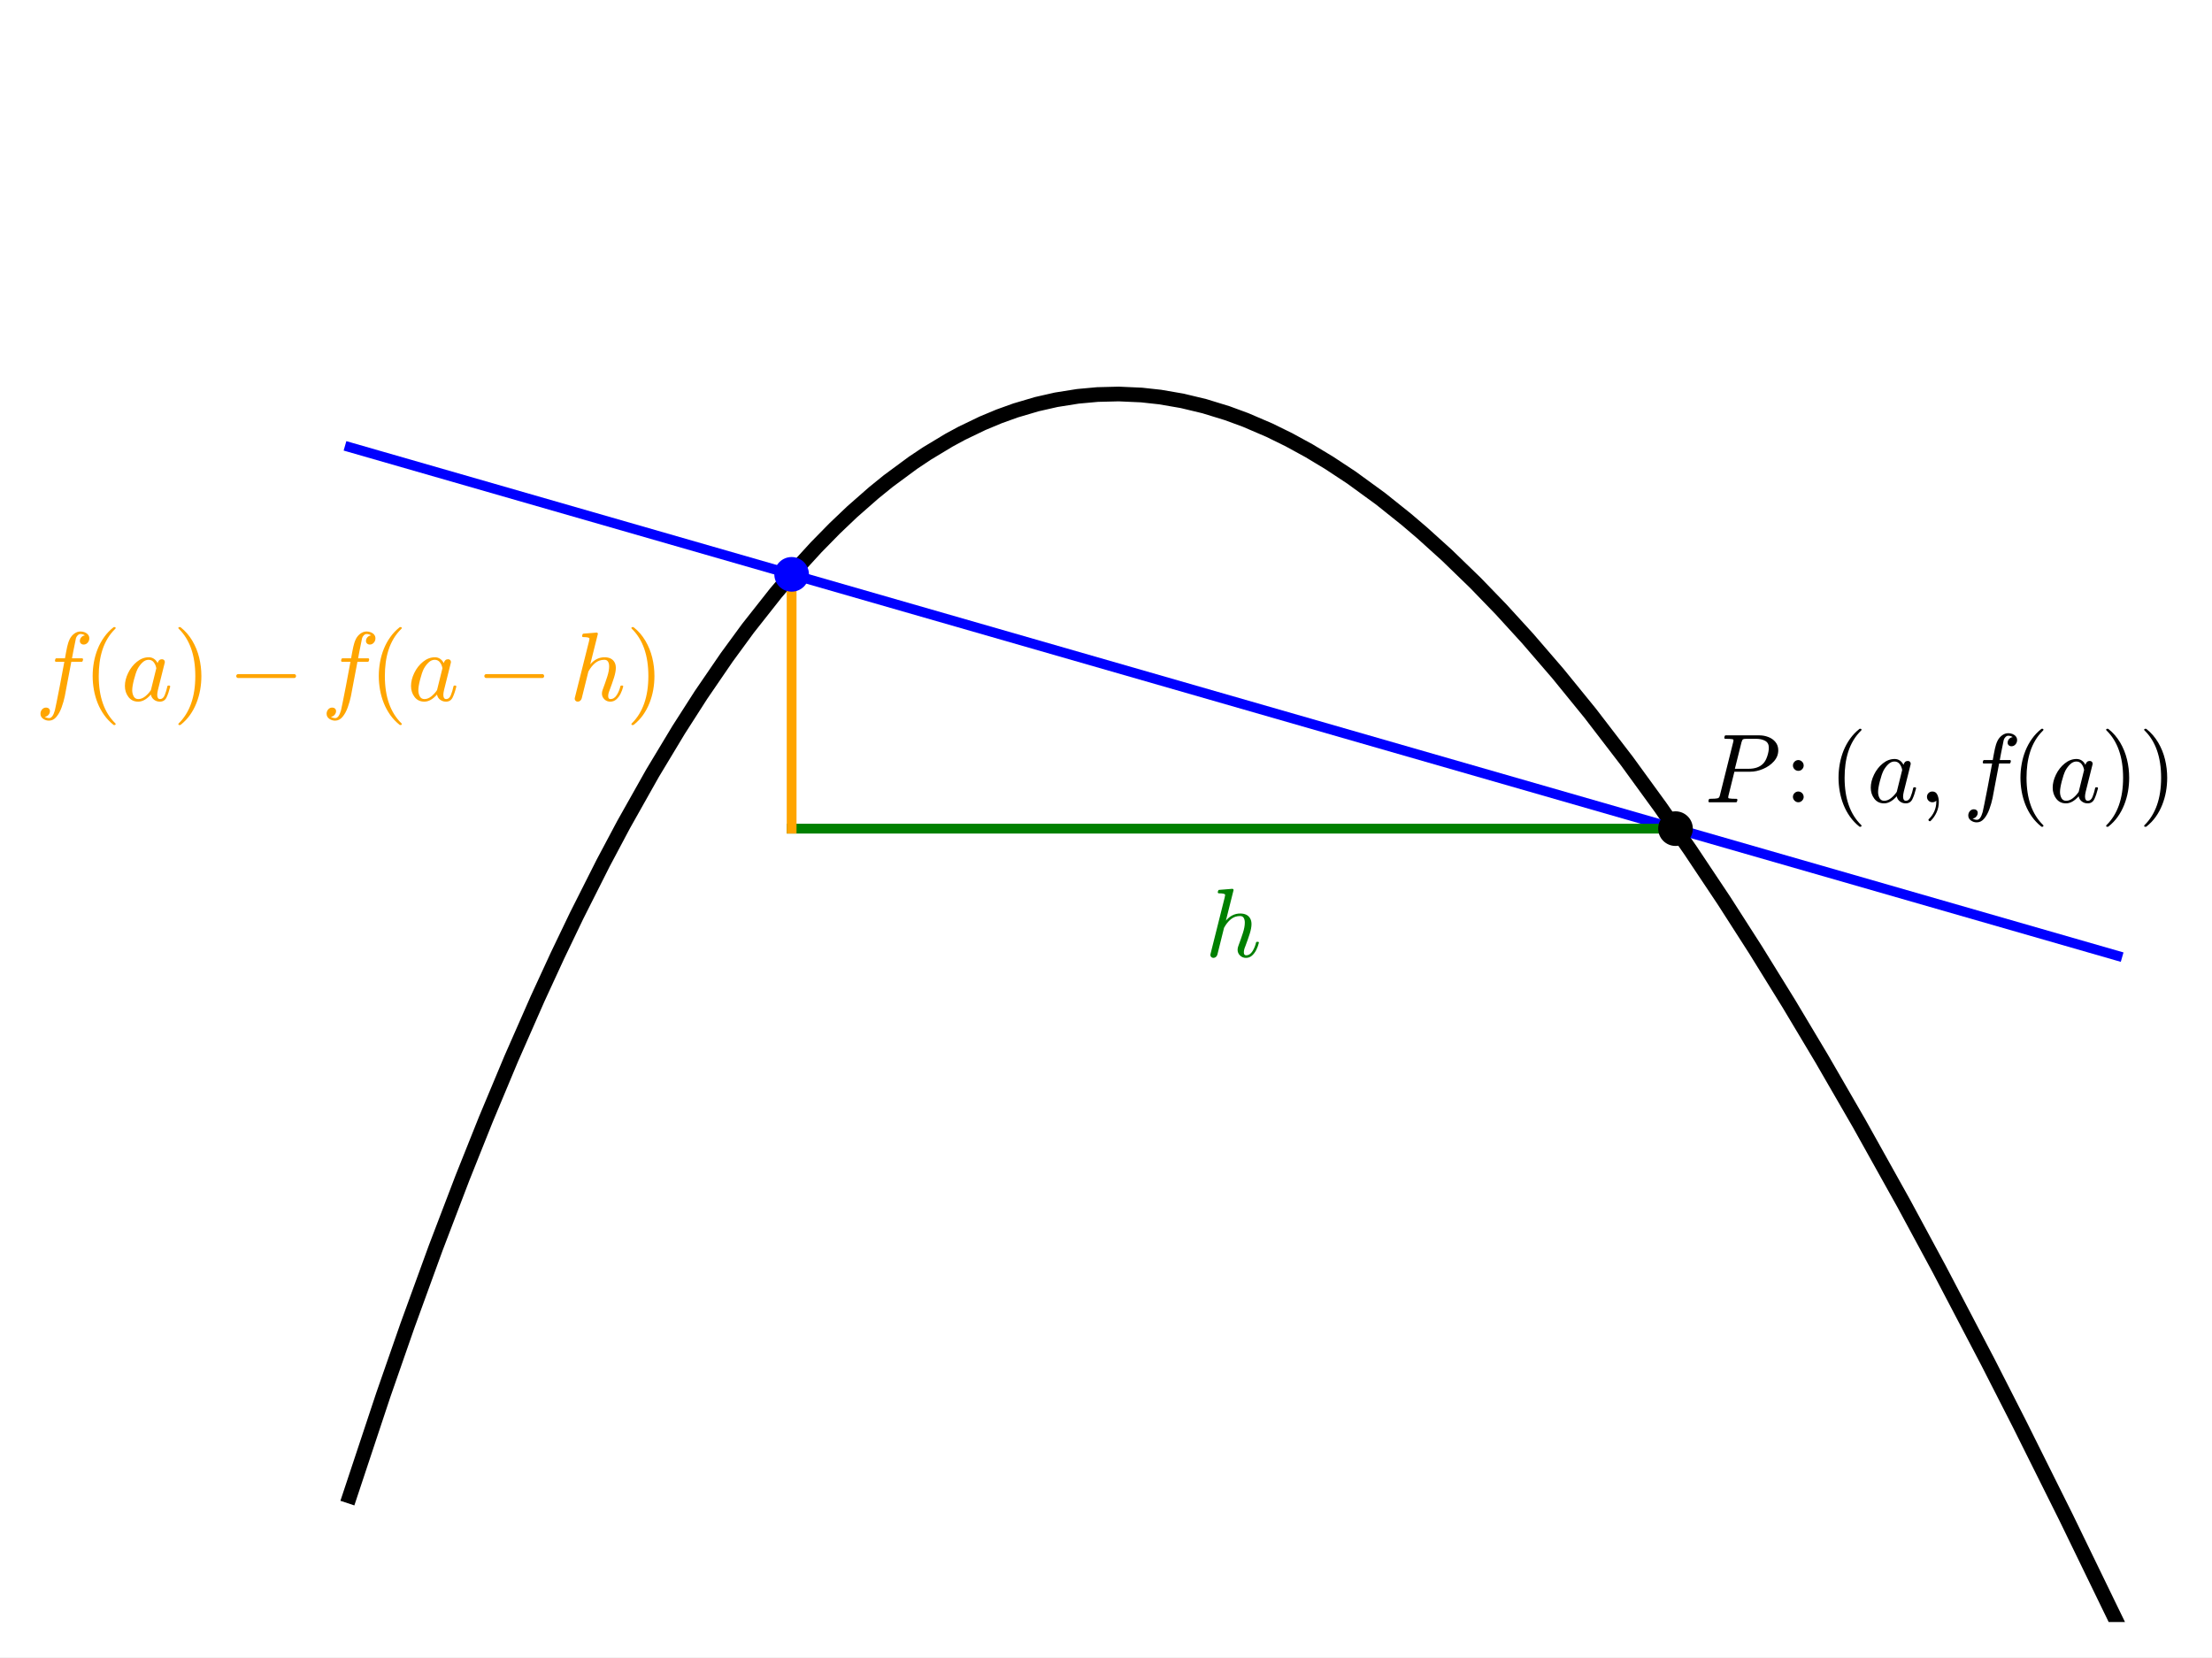
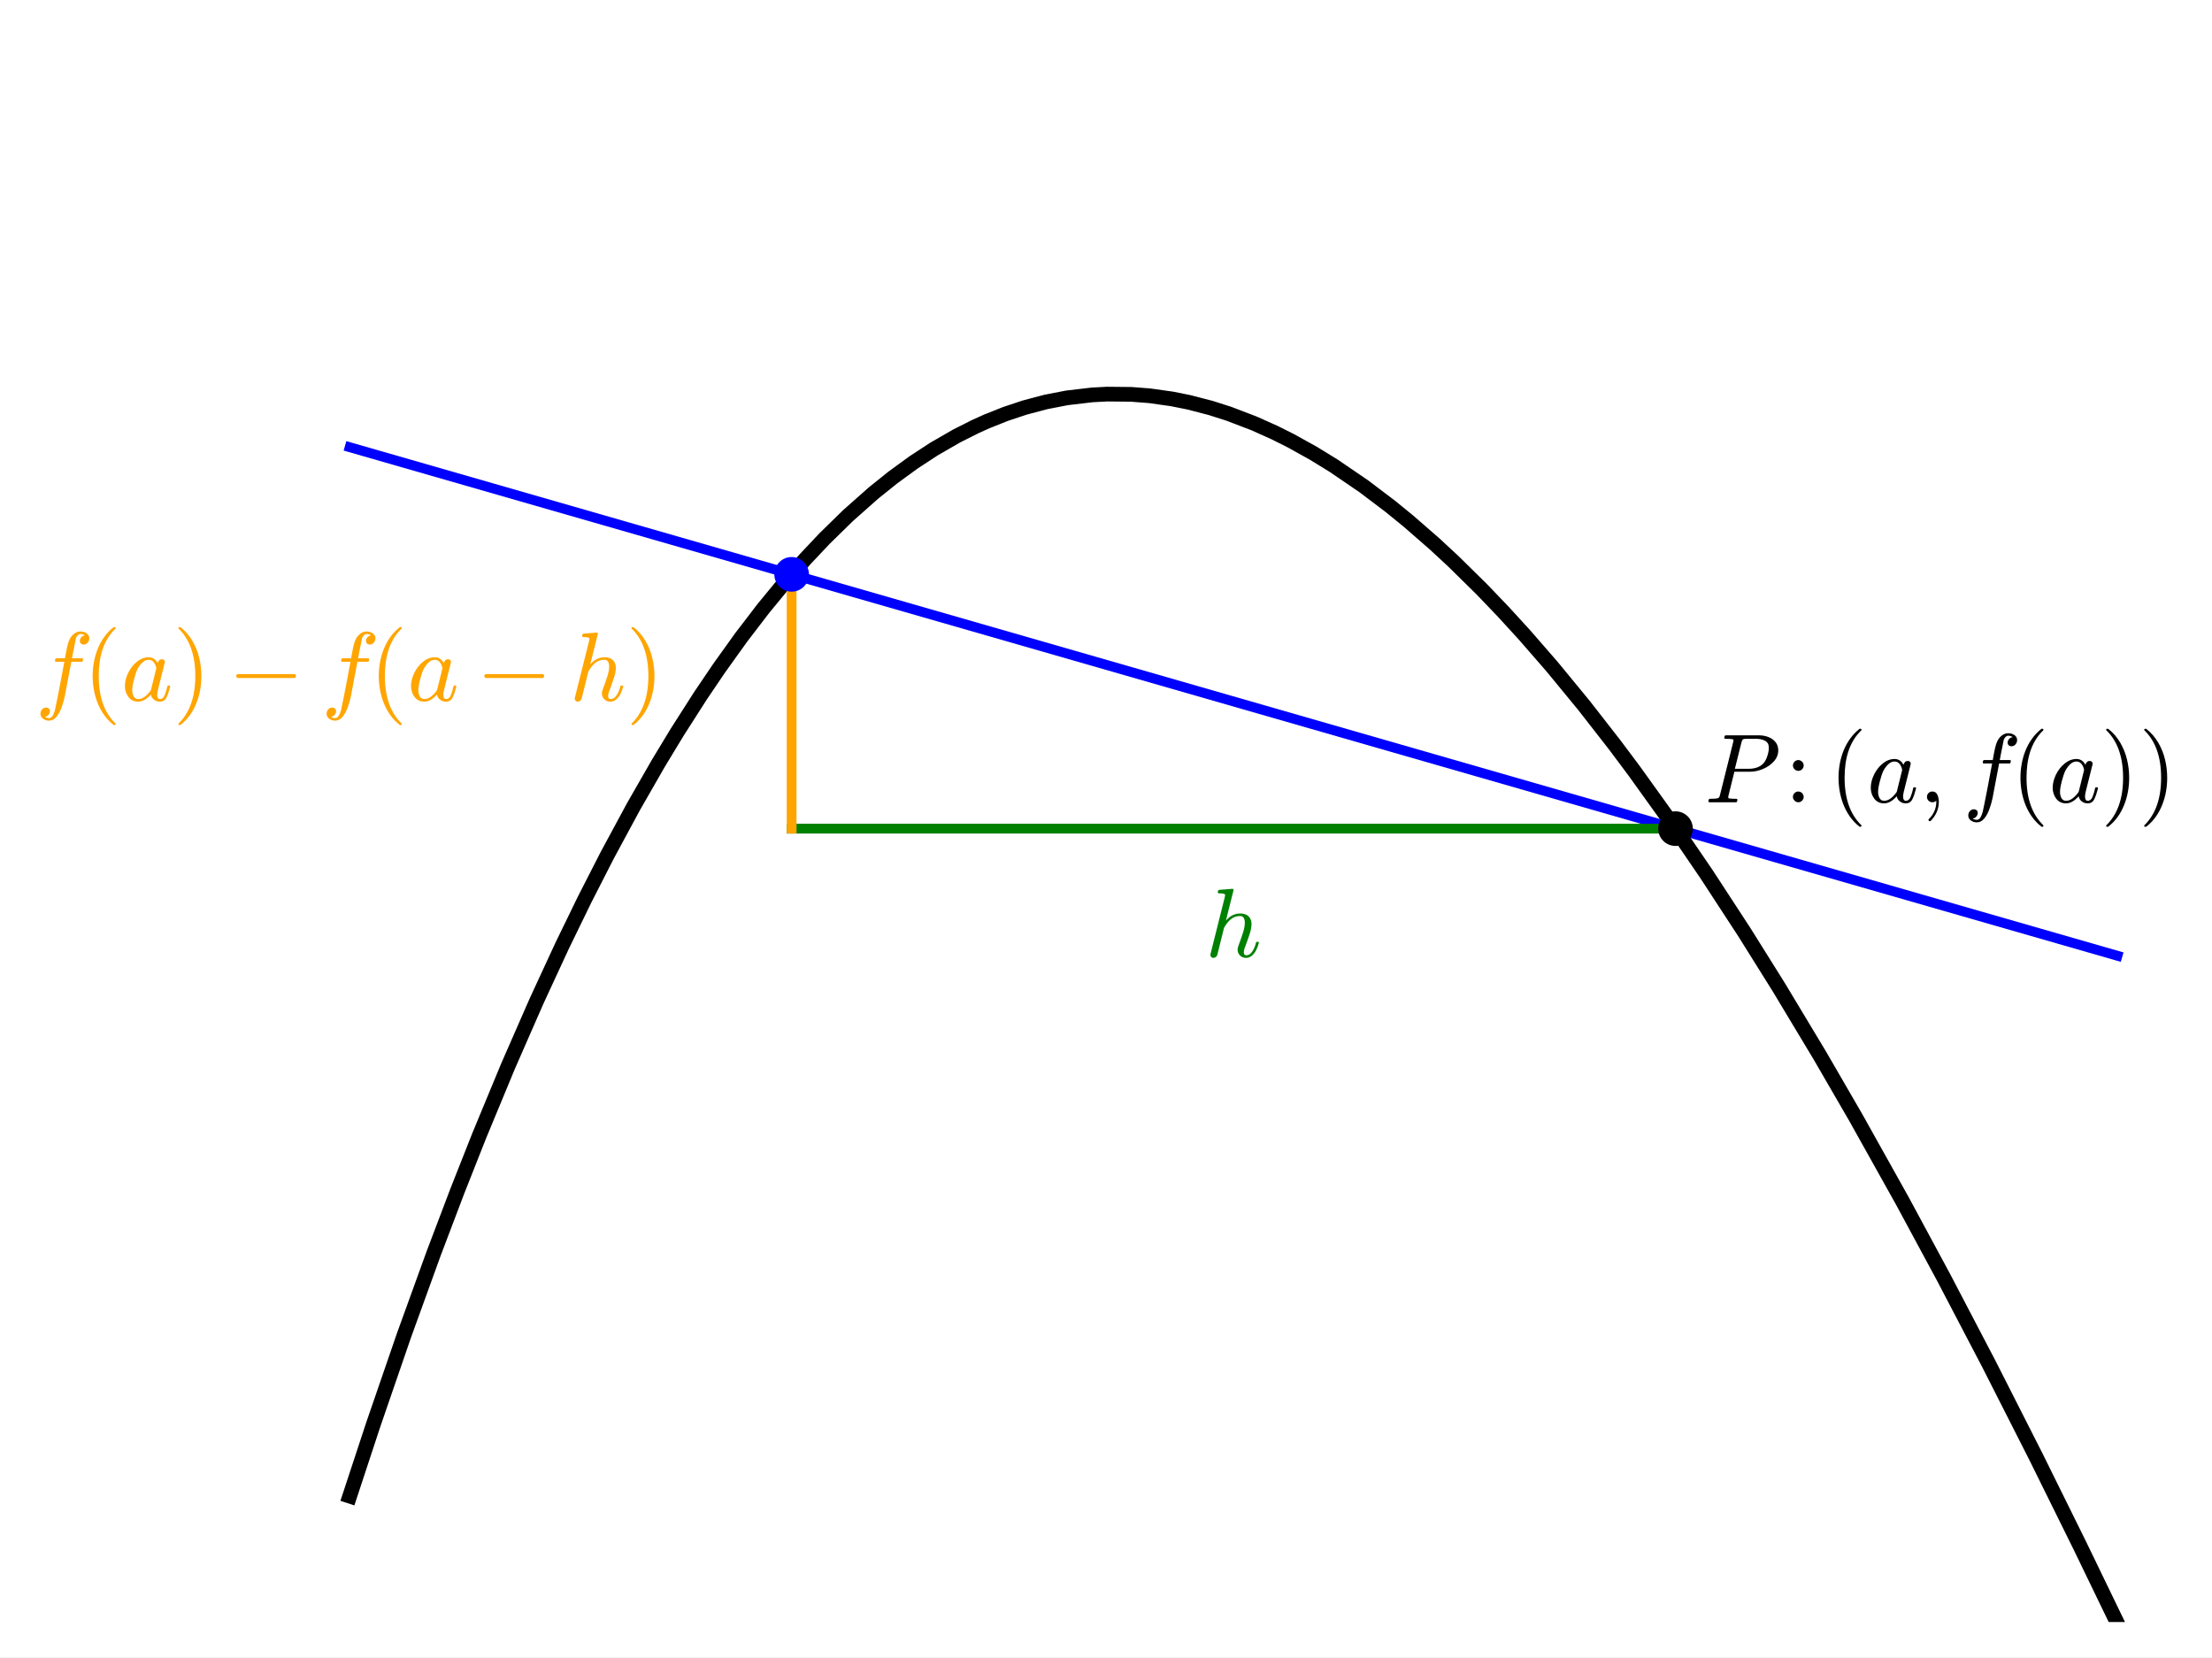
<svg xmlns="http://www.w3.org/2000/svg" xmlns:xlink="http://www.w3.org/1999/xlink" width="451.64pt" height="338.4pt" viewBox="0 0 451.64 338.4" version="1.1">
  <defs>
    <style type="text/css">*{stroke-linejoin: round; stroke-linecap: butt}</style>
  </defs>
  <g id="figure_1">
    <g id="patch_1">
      <path d="M 0 338.4  L 451.64 338.4  L 451.64 0  L 0 0  z " style="fill: #ffffff" />
    </g>
    <g id="axes_1">
      <g id="patch_2">
        <path d="M 64.181 331.2  L 439.552 331.2  L 439.552 7.2  L 64.181 7.2  z " style="fill: #ffffff" />
      </g>
      <g id="matplotlib.axis_1" />
      <g id="matplotlib.axis_2" />
      <g id="line2d_1">
-         <path d="M 71.4 305.498  L 78.258 284.846  L 83.208 270.628  L 88.964 254.815  L 94.423 240.518  L 99.185 228.601  L 104.385 216.17  L 109.781 203.903  L 113.844 195.086  L 117.728 186.993  L 123.142 176.251  L 127.328 168.372  L 133.238 157.871  L 138.558 149.036  L 143.122 141.914  L 148.39 134.216  L 152.696 128.333  L 158.41 121.086  L 162.638 116.13  L 166.638 111.755  L 170.431 107.887  L 173.974 104.514  L 178.383 100.643  L 181.383 98.211  L 186.421 94.493  L 189.235 92.613  L 193.769 89.879  L 196.378 88.468  L 200.629 86.421  L 204.001 85.016  L 207.366 83.806  L 211.693 82.528  L 215.646 81.63  L 220.093 80.924  L 224.097 80.559  L 228.428 80.451  L 233.085 80.66  L 236.866 81.074  L 241.359 81.848  L 245.897 82.936  L 250.599 84.381  L 254.333 85.756  L 259.209 87.849  L 263.182 89.8  L 267.286 92.044  L 271.356 94.494  L 275.905 97.493  L 281.867 101.833  L 287.169 106.074  L 290.363 108.798  L 295.419 113.367  L 301.272 119.04  L 306.482 124.428  L 311.872 130.329  L 318.082 137.53  L 324.657 145.609  L 332.203 155.44  L 339.033 164.833  L 345.1 173.559  L 352.025 183.941  L 358.449 193.96  L 365.226 204.917  L 371.944 216.159  L 379.591 229.391  L 388.687 245.707  L 395.971 259.197  L 405.918 278.191  L 412.365 290.832  L 421.847 309.861  L 432.333 331.46  L 432.333 331.46  " clip-path="url(#pf55c6e3747)" style="fill: none; stroke: #000000; stroke-width: 3; stroke-linecap: square" />
+         <path d="M 71.4 305.498  L 76.216 290.879  L 82.518 272.576  L 88.543 255.944  L 93.381 243.195  L 97.865 231.853  L 103.741 217.677  L 109.56 204.392  L 114.769 193.129  L 119.343 183.722  L 124.018 174.571  L 129.376 164.651  L 134.459 155.792  L 138.258 149.518  L 143.044 142.033  L 146.861 136.394  L 151.337 130.15  L 155.858 124.245  L 160.583 118.496  L 164.475 114.084  L 168.356 109.969  L 173.175 105.255  L 178.336 100.682  L 182.315 97.489  L 186.524 94.422  L 190.704 91.687  L 195.344 89.013  L 199.145 87.1  L 201.559 86.014  L 205.289 84.531  L 209.207 83.224  L 213.572 82.07  L 217.831 81.243  L 223.004 80.634  L 226.054 80.474  L 230.975 80.523  L 234.707 80.811  L 239.284 81.453  L 242.709 82.14  L 247.18 83.298  L 250.916 84.49  L 256.075 86.465  L 260.258 88.343  L 263.561 89.998  L 268.167 92.556  L 272.308 95.099  L 278.456 99.294  L 283.858 103.384  L 287.562 106.402  L 292.922 111.072  L 296.775 114.645  L 302.537 120.32  L 306.966 124.944  L 311.283 129.668  L 316.894 136.119  L 323.401 144.031  L 329.625 152.016  L 333.625 157.358  L 341.24 167.967  L 348.367 178.402  L 356.179 190.378  L 363.224 201.64  L 371.599 215.573  L 378.935 228.239  L 388.413 245.207  L 396.806 260.768  L 406.079 278.504  L 415.689 297.444  L 424.69 315.66  L 432.333 331.46  L 432.333 331.46  " clip-path="url(#p34c4b6d3b1)" style="fill: none; stroke: #000000; stroke-width: 3; stroke-linecap: square" />
      </g>
      <g id="line2d_2">
-         <path d="M 71.4 91.315  L 432.333 195.162  L 432.333 195.162  " clip-path="url(#pf55c6e3747)" style="fill: none; stroke: #0000ff; stroke-width: 2; stroke-linecap: square" />
+         <path d="M 71.4 91.315  L 432.333 195.162  L 432.333 195.162  " clip-path="url(#p34c4b6d3b1)" style="fill: none; stroke: #0000ff; stroke-width: 2; stroke-linecap: square" />
      </g>
      <g id="line2d_3">
-         <path d="M 342.1 169.2  L 161.633 169.2  " clip-path="url(#pf55c6e3747)" style="fill: none; stroke: #008000; stroke-width: 2; stroke-linecap: square" />
+         <path d="M 342.1 169.2  L 161.633 169.2  " clip-path="url(#p34c4b6d3b1)" style="fill: none; stroke: #008000; stroke-width: 2; stroke-linecap: square" />
      </g>
      <g id="line2d_4">
-         <path d="M 161.633 169.2  L 161.633 117.277  " clip-path="url(#pf55c6e3747)" style="fill: none; stroke: #ffa500; stroke-width: 2; stroke-linecap: square" />
+         <path d="M 161.633 169.2  L 161.633 117.277  " clip-path="url(#p34c4b6d3b1)" style="fill: none; stroke: #ffa500; stroke-width: 2; stroke-linecap: square" />
      </g>
      <g id="text_1">
        <g transform="translate(348.0397 163.8154) scale(0.2 -0.2)">
          <defs>
            <path id="Cmmi10-50" d="M 313 0  Q 250 0 250 84  Q 253 100 262 139  Q 272 178 289 201  Q 306 225 331 225  Q 722 225 878 269  Q 959 297 997 441  L 1875 3956  Q 1888 4019 1888 4044  Q 1888 4113 1813 4122  Q 1691 4147 1350 4147  Q 1288 4147 1288 4231  Q 1291 4247 1300 4286  Q 1309 4325 1326 4348  Q 1344 4372 1369 4372  L 3578 4372  Q 3881 4372 4165 4264  Q 4450 4156 4631 3934  Q 4813 3713 4813 3397  Q 4813 2991 4527 2672  Q 4241 2353 3814 2175  Q 3388 1997 2988 1997  L 1947 1997  L 1556 416  Q 1544 353 1544 325  Q 1544 300 1551 283  Q 1559 266 1573 261  Q 1588 256 1619 250  Q 1741 225 2081 225  Q 2144 225 2144 141  Q 2122 50 2109 25  Q 2097 0 2034 0  L 313 0  z M 1978 2188  L 2875 2188  Q 3497 2188 3822 2522  Q 3988 2688 4092 3000  Q 4197 3313 4197 3566  Q 4197 3881 3956 4014  Q 3716 4147 3359 4147  L 2747 4147  Q 2572 4147 2515 4117  Q 2459 4088 2413 3928  L 1978 2188  z " transform="scale(0.015625)" />
            <path id="Cmr10-3a" d="M 538 353  Q 538 497 644 600  Q 750 703 891 703  Q 978 703 1062 656  Q 1147 609 1194 525  Q 1241 441 1241 353  Q 1241 213 1137 106  Q 1034 0 891 0  Q 750 0 644 106  Q 538 213 538 353  z M 538 2406  Q 538 2497 584 2578  Q 631 2659 714 2709  Q 797 2759 891 2759  Q 981 2759 1064 2709  Q 1147 2659 1194 2578  Q 1241 2497 1241 2406  Q 1241 2263 1139 2158  Q 1038 2053 891 2053  Q 747 2053 642 2158  Q 538 2263 538 2406  z " transform="scale(0.015625)" />
            <path id="Cmr10-28" d="M 1984 -1588  Q 1628 -1306 1370 -942  Q 1113 -578 948 -165  Q 784 247 703 697  Q 622 1147 622 1600  Q 622 2059 703 2509  Q 784 2959 951 3375  Q 1119 3791 1378 4153  Q 1638 4516 1984 4788  Q 1984 4800 2016 4800  L 2075 4800  Q 2094 4800 2109 4783  Q 2125 4766 2125 4744  Q 2125 4716 2113 4703  Q 1800 4397 1592 4047  Q 1384 3697 1257 3301  Q 1131 2906 1075 2482  Q 1019 2059 1019 1600  Q 1019 -434 2106 -1491  Q 2125 -1509 2125 -1544  Q 2125 -1559 2108 -1579  Q 2091 -1600 2075 -1600  L 2016 -1600  Q 1984 -1600 1984 -1588  z " transform="scale(0.015625)" />
            <path id="Cmmi10-61" d="M 1113 -72  Q 709 -72 476 233  Q 244 538 244 953  Q 244 1363 456 1803  Q 669 2244 1030 2536  Q 1391 2828 1806 2828  Q 1997 2828 2147 2725  Q 2297 2622 2381 2444  Q 2453 2700 2663 2700  Q 2744 2700 2798 2651  Q 2853 2603 2853 2522  Q 2853 2503 2851 2493  Q 2850 2484 2847 2472  L 2400 684  Q 2356 494 2356 372  Q 2356 97 2541 97  Q 2741 97 2845 351  Q 2950 606 3022 941  Q 3034 978 3072 978  L 3150 978  Q 3175 978 3190 956  Q 3206 934 3206 916  Q 3094 469 2961 198  Q 2828 -72 2528 -72  Q 2313 -72 2147 54  Q 1981 181 1941 391  Q 1528 -72 1113 -72  z M 1119 97  Q 1350 97 1567 270  Q 1784 444 1941 678  Q 1947 684 1947 697  L 2291 2088  L 2297 2106  Q 2259 2334 2132 2498  Q 2006 2663 1791 2663  Q 1575 2663 1389 2486  Q 1203 2309 1075 2069  Q 950 1813 836 1366  Q 722 919 722 672  Q 722 450 817 273  Q 913 97 1119 97  z " transform="scale(0.015625)" />
            <path id="Cmmi10-3b" d="M 634 -1153  Q 634 -1125 659 -1100  Q 891 -878 1019 -587  Q 1147 -297 1147 25  L 1147 103  Q 1044 0 891 0  Q 744 0 641 103  Q 538 206 538 353  Q 538 503 641 603  Q 744 703 891 703  Q 1119 703 1216 492  Q 1313 281 1313 25  Q 1313 -331 1170 -651  Q 1028 -972 769 -1228  Q 744 -1241 728 -1241  Q 697 -1241 665 -1212  Q 634 -1184 634 -1153  z " transform="scale(0.015625)" />
            <path id="Cmmi10-66" d="M 622 -1056  Q 741 -1147 909 -1147  Q 1138 -1147 1281 -641  Q 1341 -397 1606 966  L 1900 2534  L 1350 2534  Q 1288 2534 1288 2619  Q 1313 2759 1369 2759  L 1941 2759  L 2016 3175  Q 2053 3369 2084 3508  Q 2116 3647 2152 3765  Q 2188 3884 2259 4031  Q 2369 4241 2555 4377  Q 2741 4513 2956 4513  Q 3097 4513 3230 4461  Q 3363 4409 3447 4306  Q 3531 4203 3531 4063  Q 3531 3900 3423 3779  Q 3316 3659 3163 3659  Q 3059 3659 2986 3723  Q 2913 3788 2913 3891  Q 2913 4031 3008 4136  Q 3103 4241 3244 4256  Q 3125 4347 2950 4347  Q 2853 4347 2767 4256  Q 2681 4166 2656 4063  Q 2616 3900 2478 3181  L 2400 2759  L 3059 2759  Q 3122 2759 3122 2675  Q 3119 2659 3109 2620  Q 3100 2581 3083 2557  Q 3066 2534 3041 2534  L 2356 2534  L 2059 972  Q 2003 631 1929 279  Q 1856 -72 1723 -442  Q 1591 -813 1384 -1063  Q 1178 -1313 897 -1313  Q 681 -1313 511 -1189  Q 341 -1066 341 -863  Q 341 -700 445 -579  Q 550 -459 709 -459  Q 816 -459 887 -523  Q 959 -588 959 -691  Q 959 -828 857 -942  Q 756 -1056 622 -1056  z " transform="scale(0.015625)" />
            <path id="Cmr10-29" d="M 416 -1600  Q 359 -1600 359 -1544  Q 359 -1516 372 -1503  Q 1466 -434 1466 1600  Q 1466 3634 384 4691  Q 359 4706 359 4744  Q 359 4766 376 4783  Q 394 4800 416 4800  L 475 4800  Q 494 4800 506 4788  Q 966 4425 1272 3906  Q 1578 3388 1720 2800  Q 1863 2213 1863 1600  Q 1863 1147 1786 708  Q 1709 269 1542 -157  Q 1375 -584 1119 -945  Q 863 -1306 506 -1588  Q 494 -1600 475 -1600  L 416 -1600  z " transform="scale(0.015625)" />
          </defs>
          <use xlink:href="#Cmmi10-50" />
          <use xlink:href="#Cmr10-3a" transform="translate(81.76758 0)" />
          <use xlink:href="#Cmr10-28" transform="translate(127.0117 0)" />
          <use xlink:href="#Cmmi10-61" transform="translate(165.8301 0)" />
          <use xlink:href="#Cmmi10-3b" transform="translate(218.6133 0)" />
          <use xlink:href="#Cmmi10-66" transform="translate(263.8574 0)" />
          <use xlink:href="#Cmr10-28" transform="translate(312.7344 0)" />
          <use xlink:href="#Cmmi10-61" transform="translate(351.5527 0)" />
          <use xlink:href="#Cmr10-29" transform="translate(404.3359 0)" />
          <use xlink:href="#Cmr10-29" transform="translate(443.1543 0)" />
        </g>
      </g>
      <g id="text_2">
        <g style="fill: #008000" transform="translate(246.0665 195.488) scale(0.2 -0.2)">
          <defs>
            <path id="Cmmi10-68" d="M 341 116  Q 341 153 347 172  L 1275 3872  Q 1300 3981 1306 4044  Q 1306 4147 891 4147  Q 825 4147 825 4231  Q 828 4247 839 4287  Q 850 4328 867 4350  Q 884 4372 916 4372  L 1778 4441  L 1797 4441  Q 1797 4434 1819 4423  Q 1841 4413 1844 4409  Q 1856 4378 1856 4359  L 1356 2363  Q 1750 2828 2291 2828  Q 2516 2828 2680 2750  Q 2844 2672 2936 2514  Q 3028 2356 3028 2138  Q 3028 1875 2911 1503  Q 2794 1131 2619 672  Q 2528 463 2528 288  Q 2528 97 2675 97  Q 2925 97 3092 364  Q 3259 631 3328 941  Q 3341 978 3378 978  L 3456 978  Q 3481 978 3497 961  Q 3513 944 3513 922  Q 3513 916 3506 903  Q 3450 672 3339 448  Q 3228 225 3059 76  Q 2891 -72 2663 -72  Q 2438 -72 2278 83  Q 2119 238 2119 459  Q 2119 578 2169 709  Q 2350 1191 2470 1569  Q 2591 1947 2591 2234  Q 2591 2419 2519 2541  Q 2447 2663 2278 2663  Q 1934 2663 1678 2452  Q 1422 2241 1234 1894  L 800 147  Q 775 50 703 -11  Q 631 -72 538 -72  Q 456 -72 398 -17  Q 341 38 341 116  z " transform="scale(0.015625)" />
          </defs>
          <use xlink:href="#Cmmi10-68" transform="translate(0 0.609375)" />
        </g>
      </g>
      <g id="text_3">
        <g style="fill: #ffa500" transform="translate(7.2 143.0462) scale(0.2 -0.2)">
          <defs>
            <path id="Cmsy10-a1" d="M 653 1472  Q 600 1472 565 1512  Q 531 1553 531 1600  Q 531 1647 565 1687  Q 600 1728 653 1728  L 4325 1728  Q 4375 1728 4408 1687  Q 4441 1647 4441 1600  Q 4441 1553 4408 1512  Q 4375 1472 4325 1472  L 653 1472  z " transform="scale(0.015625)" />
          </defs>
          <use xlink:href="#Cmmi10-66" />
          <use xlink:href="#Cmr10-28" transform="translate(48.87695 0)" />
          <use xlink:href="#Cmmi10-61" transform="translate(87.69531 0)" />
          <use xlink:href="#Cmr10-29" transform="translate(140.4785 0)" />
          <use xlink:href="#Cmsy10-a1" transform="translate(196.8555 0)" />
          <use xlink:href="#Cmmi10-66" transform="translate(292.0996 0)" />
          <use xlink:href="#Cmr10-28" transform="translate(340.9766 0)" />
          <use xlink:href="#Cmmi10-61" transform="translate(379.7949 0)" />
          <use xlink:href="#Cmsy10-a1" transform="translate(450.1367 0)" />
          <use xlink:href="#Cmmi10-68" transform="translate(545.3809 0)" />
          <use xlink:href="#Cmr10-29" transform="translate(602.998 0)" />
        </g>
      </g>
      <g id="PathCollection_1">
-         <path d="M 342.1 172.736  C 343.037 172.736 343.937 172.363 344.6 171.7  C 345.263 171.037 345.635 170.138 345.635 169.2  C 345.635 168.262 345.263 167.363 344.6 166.7  C 343.937 166.037 343.037 165.664 342.1 165.664  C 341.162 165.664 340.263 166.037 339.6 166.7  C 338.937 167.363 338.564 168.262 338.564 169.2  C 338.564 170.138 338.937 171.037 339.6 171.7  C 340.263 172.363 341.162 172.736 342.1 172.736  z " clip-path="url(#pf55c6e3747)" />
+         <path d="M 342.1 172.736  C 343.037 172.736 343.937 172.363 344.6 171.7  C 345.263 171.037 345.635 170.138 345.635 169.2  C 345.635 168.262 345.263 167.363 344.6 166.7  C 343.937 166.037 343.037 165.664 342.1 165.664  C 341.162 165.664 340.263 166.037 339.6 166.7  C 338.937 167.363 338.564 168.262 338.564 169.2  C 338.564 170.138 338.937 171.037 339.6 171.7  C 340.263 172.363 341.162 172.736 342.1 172.736  z " clip-path="url(#p34c4b6d3b1)" />
      </g>
      <g id="PathCollection_2">
-         <path d="M 161.633 120.812  C 162.571 120.812 163.47 120.44 164.133 119.777  C 164.796 119.114 165.169 118.215 165.169 117.277  C 165.169 116.339 164.796 115.44 164.133 114.777  C 163.47 114.114 162.571 113.741 161.633 113.741  C 160.696 113.741 159.796 114.114 159.133 114.777  C 158.47 115.44 158.098 116.339 158.098 117.277  C 158.098 118.215 158.47 119.114 159.133 119.777  C 159.796 120.44 160.696 120.812 161.633 120.812  z " clip-path="url(#pf55c6e3747)" style="fill: #0000ff" />
+         <path d="M 161.633 120.812  C 162.571 120.812 163.47 120.44 164.133 119.777  C 164.796 119.114 165.169 118.215 165.169 117.277  C 165.169 116.339 164.796 115.44 164.133 114.777  C 163.47 114.114 162.571 113.741 161.633 113.741  C 160.696 113.741 159.796 114.114 159.133 114.777  C 158.47 115.44 158.098 116.339 158.098 117.277  C 158.098 118.215 158.47 119.114 159.133 119.777  C 159.796 120.44 160.696 120.812 161.633 120.812  z " clip-path="url(#p34c4b6d3b1)" style="fill: #0000ff" />
      </g>
    </g>
  </g>
  <defs>
-     <clipPath id="pf55c6e3747">
+     <clipPath id="p34c4b6d3b1">
      <rect x="64.181" y="7.2" width="375.37" height="324" />
    </clipPath>
  </defs>
</svg>
